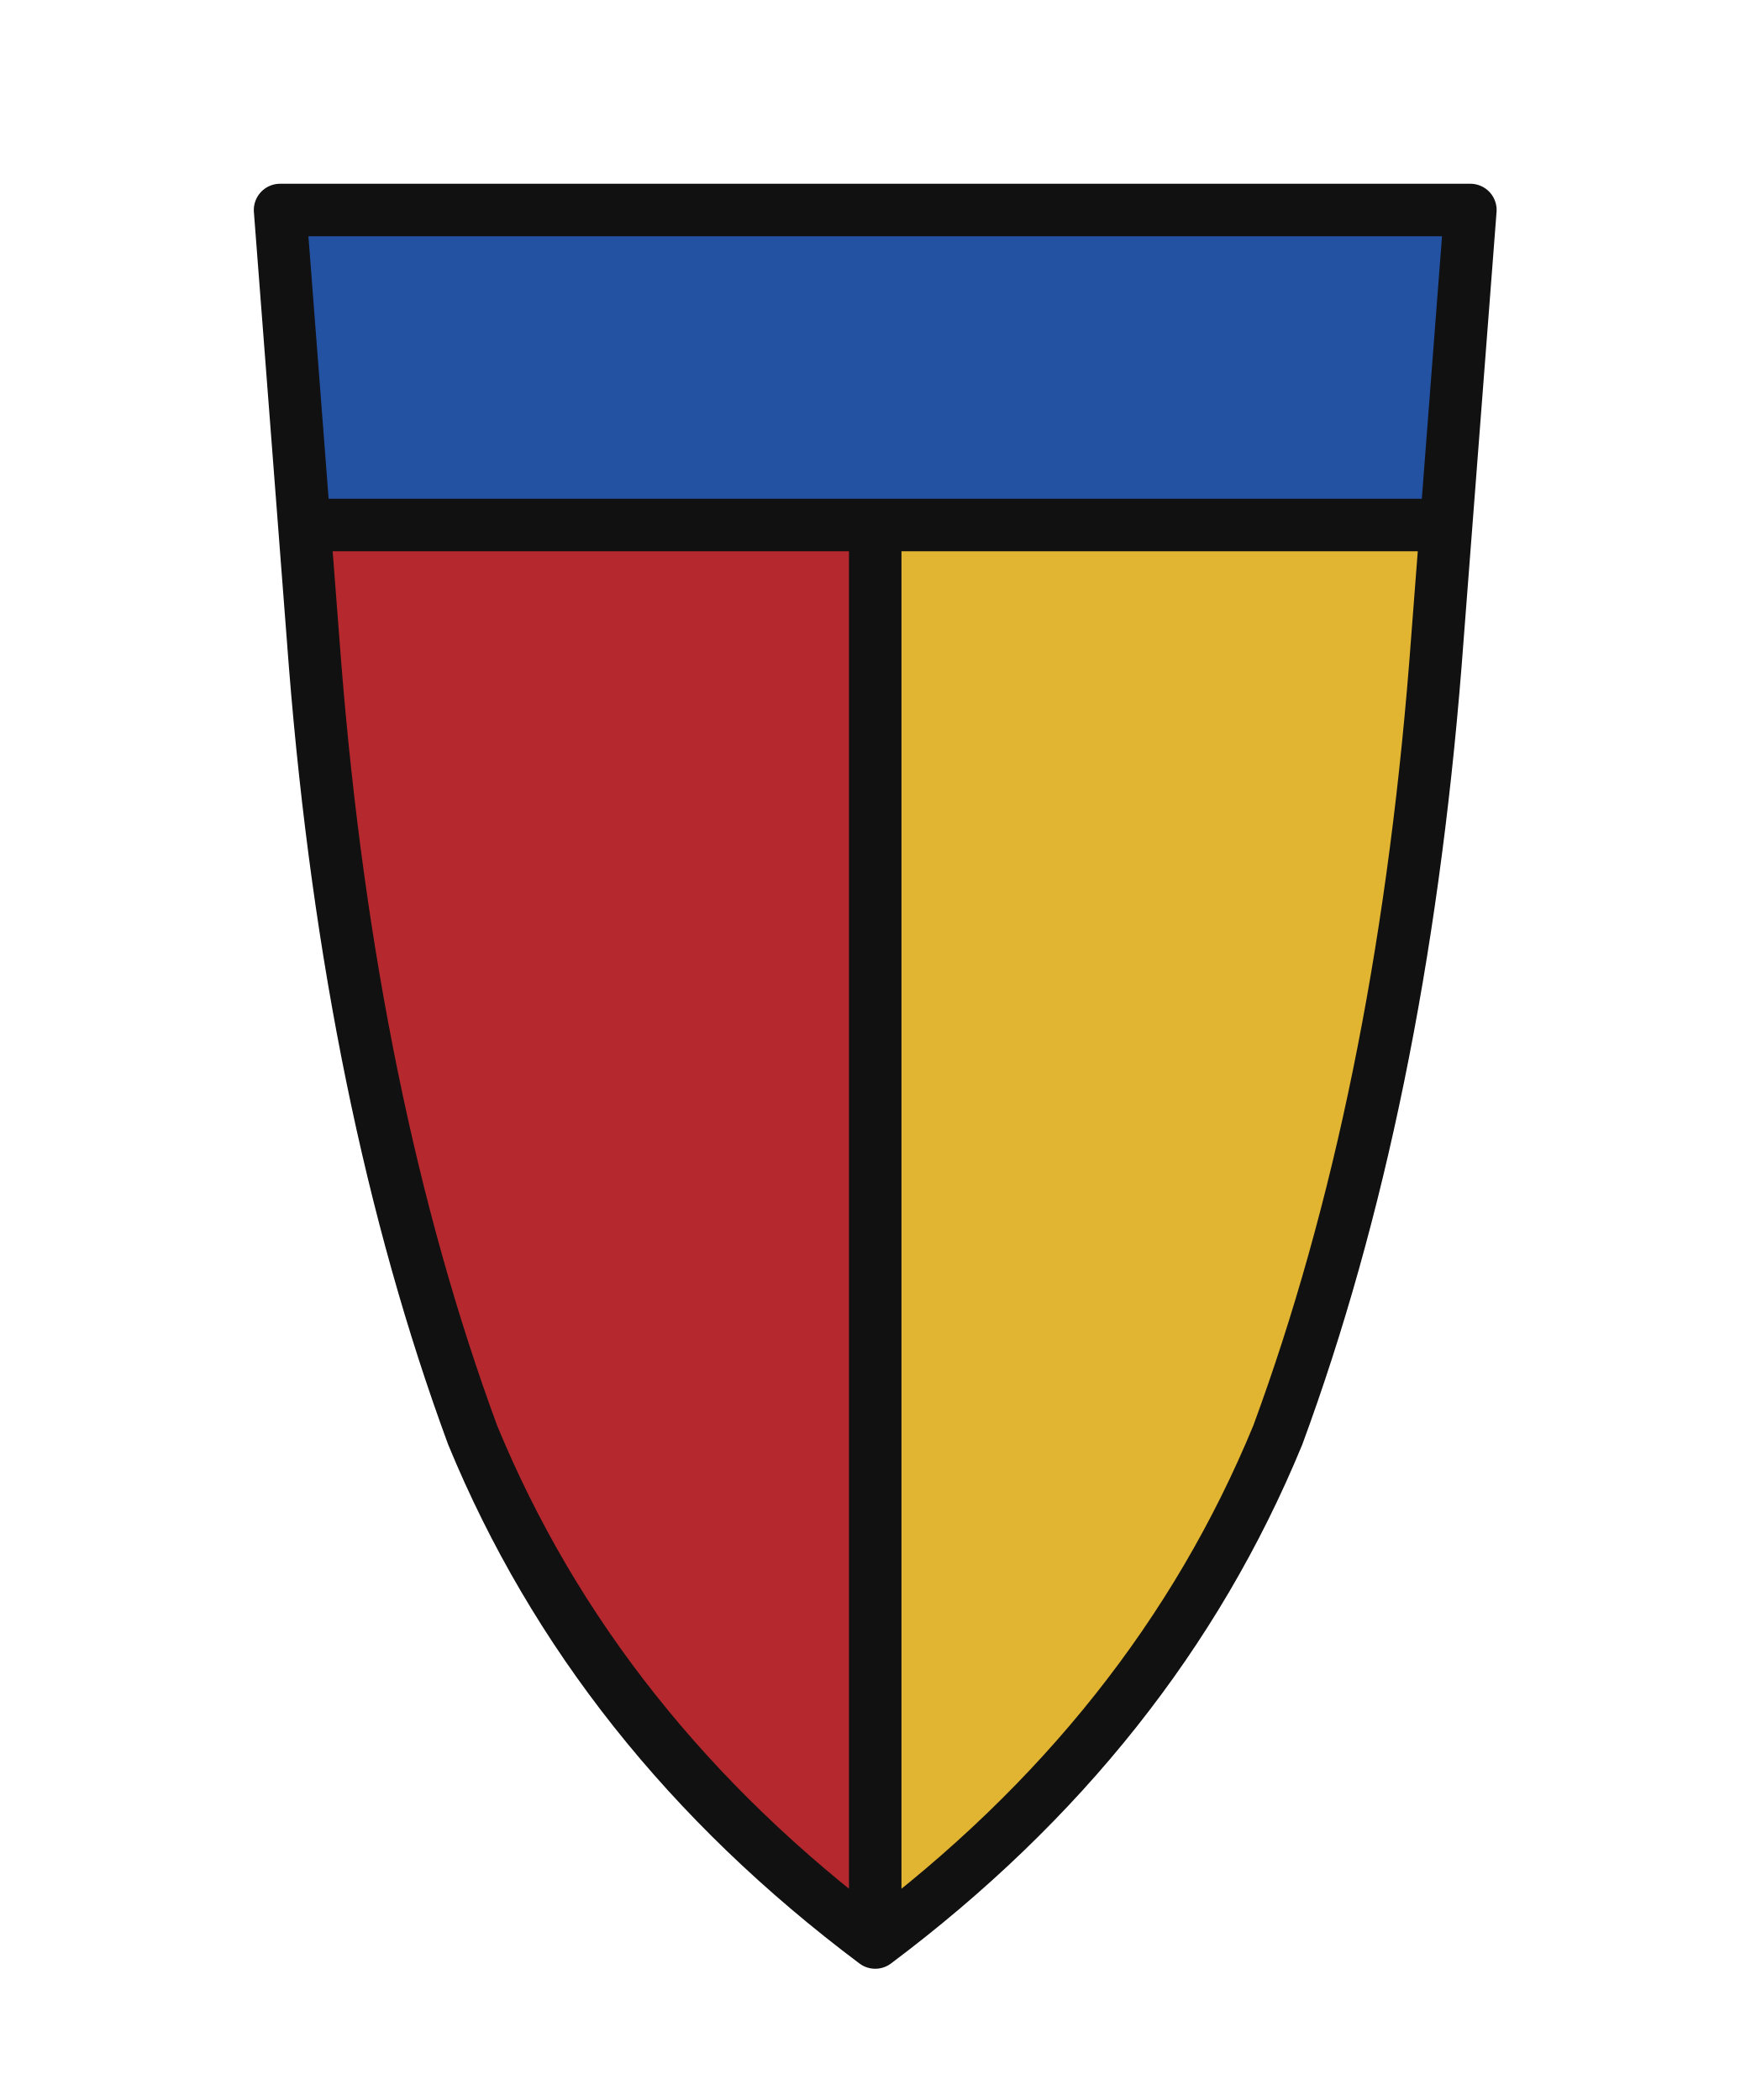
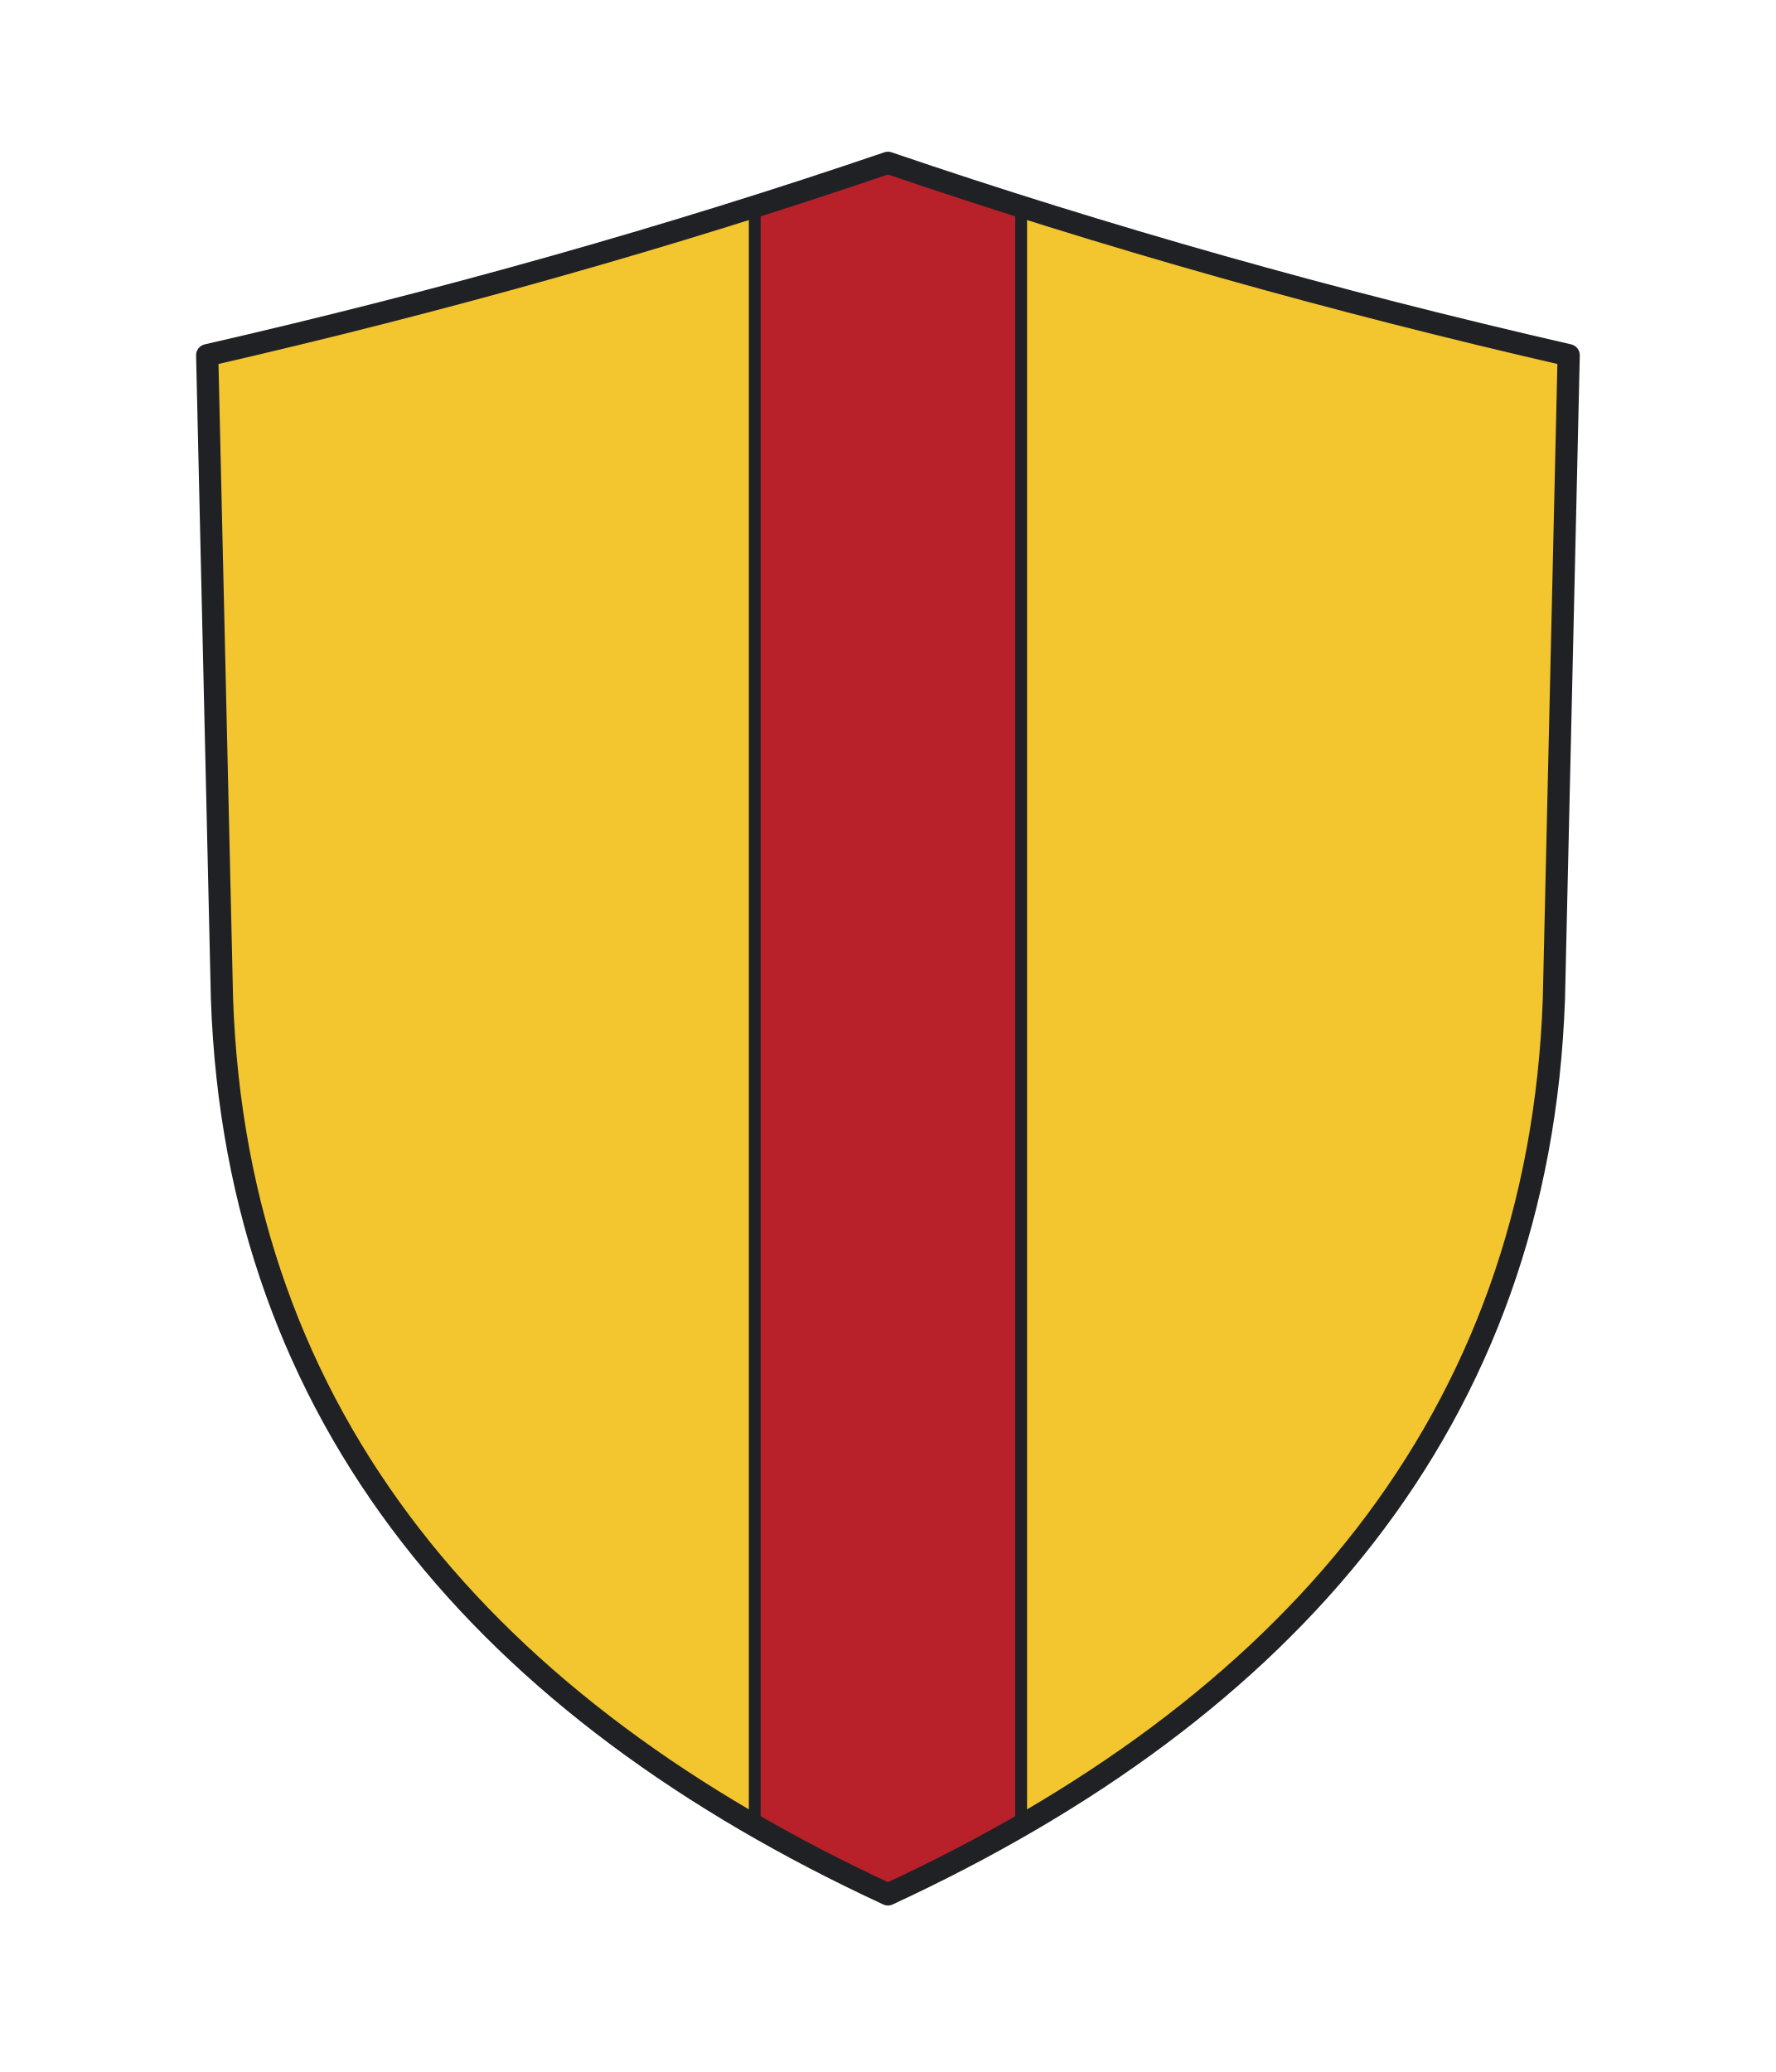
- <svg xmlns="http://www.w3.org/2000/svg" viewBox="0 0 100 120">
+ <svg xmlns="http://www.w3.org/2000/svg" width="480" height="560" viewBox="0 0 240 280">
  <defs>
-     <clipPath id="clip-shield-046">
-       <path d="M16 12 L84 12 L82 38 Q80 63 73 82 Q66 99 50 111 Q34 99 27 82 Q20 63 18 38 Z" />
+     <clipPath id="clip-shield-046" clipPathUnits="userSpaceOnUse">
+       <path d="M120 22 Q164 37 212 48 L210 135 C208 192 174 231 120 256 C66 231 32 192 30 135 L28 48 Q76 37 120 22 Z" />
    </clipPath>
  </defs>
  <g clip-path="url(#clip-shield-046)">
-     <rect x="0" y="0" width="50" height="120" fill="#B4282E" />
-     <rect x="50" y="0" width="50" height="120" fill="#E1B432" />
-     <line x1="50" y1="0" x2="50" y2="120" stroke="#111111" stroke-width="3" stroke-linejoin="round" stroke-linecap="round" fill="none" />
-     <rect x="0" y="0" width="100" height="30" fill="#2452A3" />
-     <line x1="0" y1="30" x2="100" y2="30" stroke="#111111" stroke-width="3" stroke-linejoin="round" stroke-linecap="round" fill="none" />
+     <rect x="0" y="0" width="240" height="280" fill="#F3C52E" />
+     <rect x="102" y="0" width="36" height="280" fill="#B8202A" stroke="#202125" stroke-width="1.6" />
  </g>
-   <path d="M16 12 L84 12 L82 38 Q80 63 73 82 Q66 99 50 111 Q34 99 27 82 Q20 63 18 38 Z" fill="none" stroke="#111111" stroke-width="3" stroke-linejoin="round" stroke-linecap="round" />
+   <path d="M120 22 Q164 37 212 48 L210 135 C208 192 174 231 120 256 C66 231 32 192 30 135 L28 48 Q76 37 120 22 Z" fill="none" stroke="#202125" stroke-width="3" stroke-linejoin="round" />
</svg>
